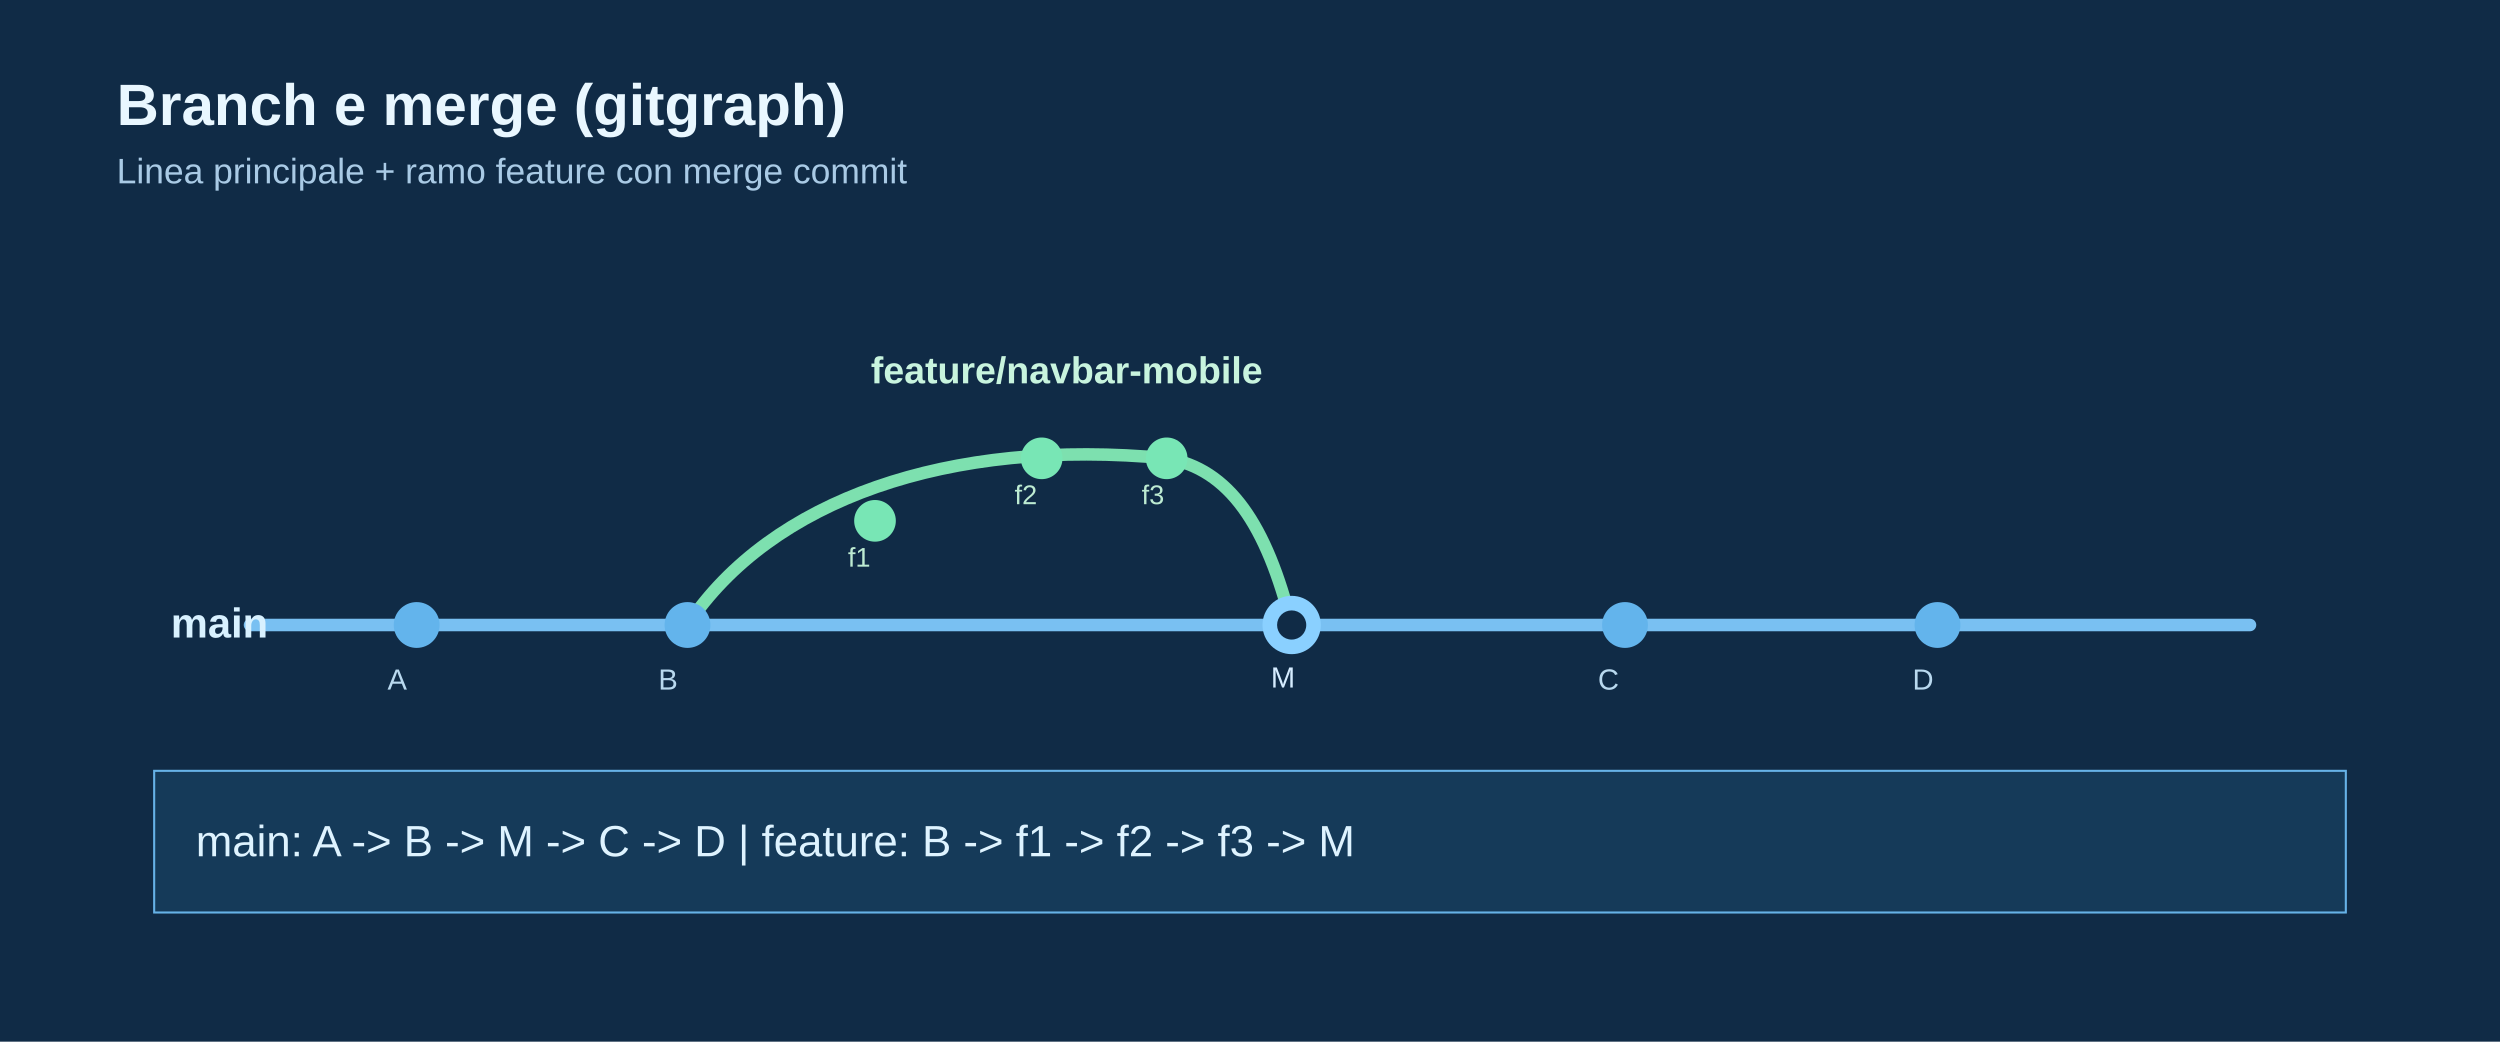
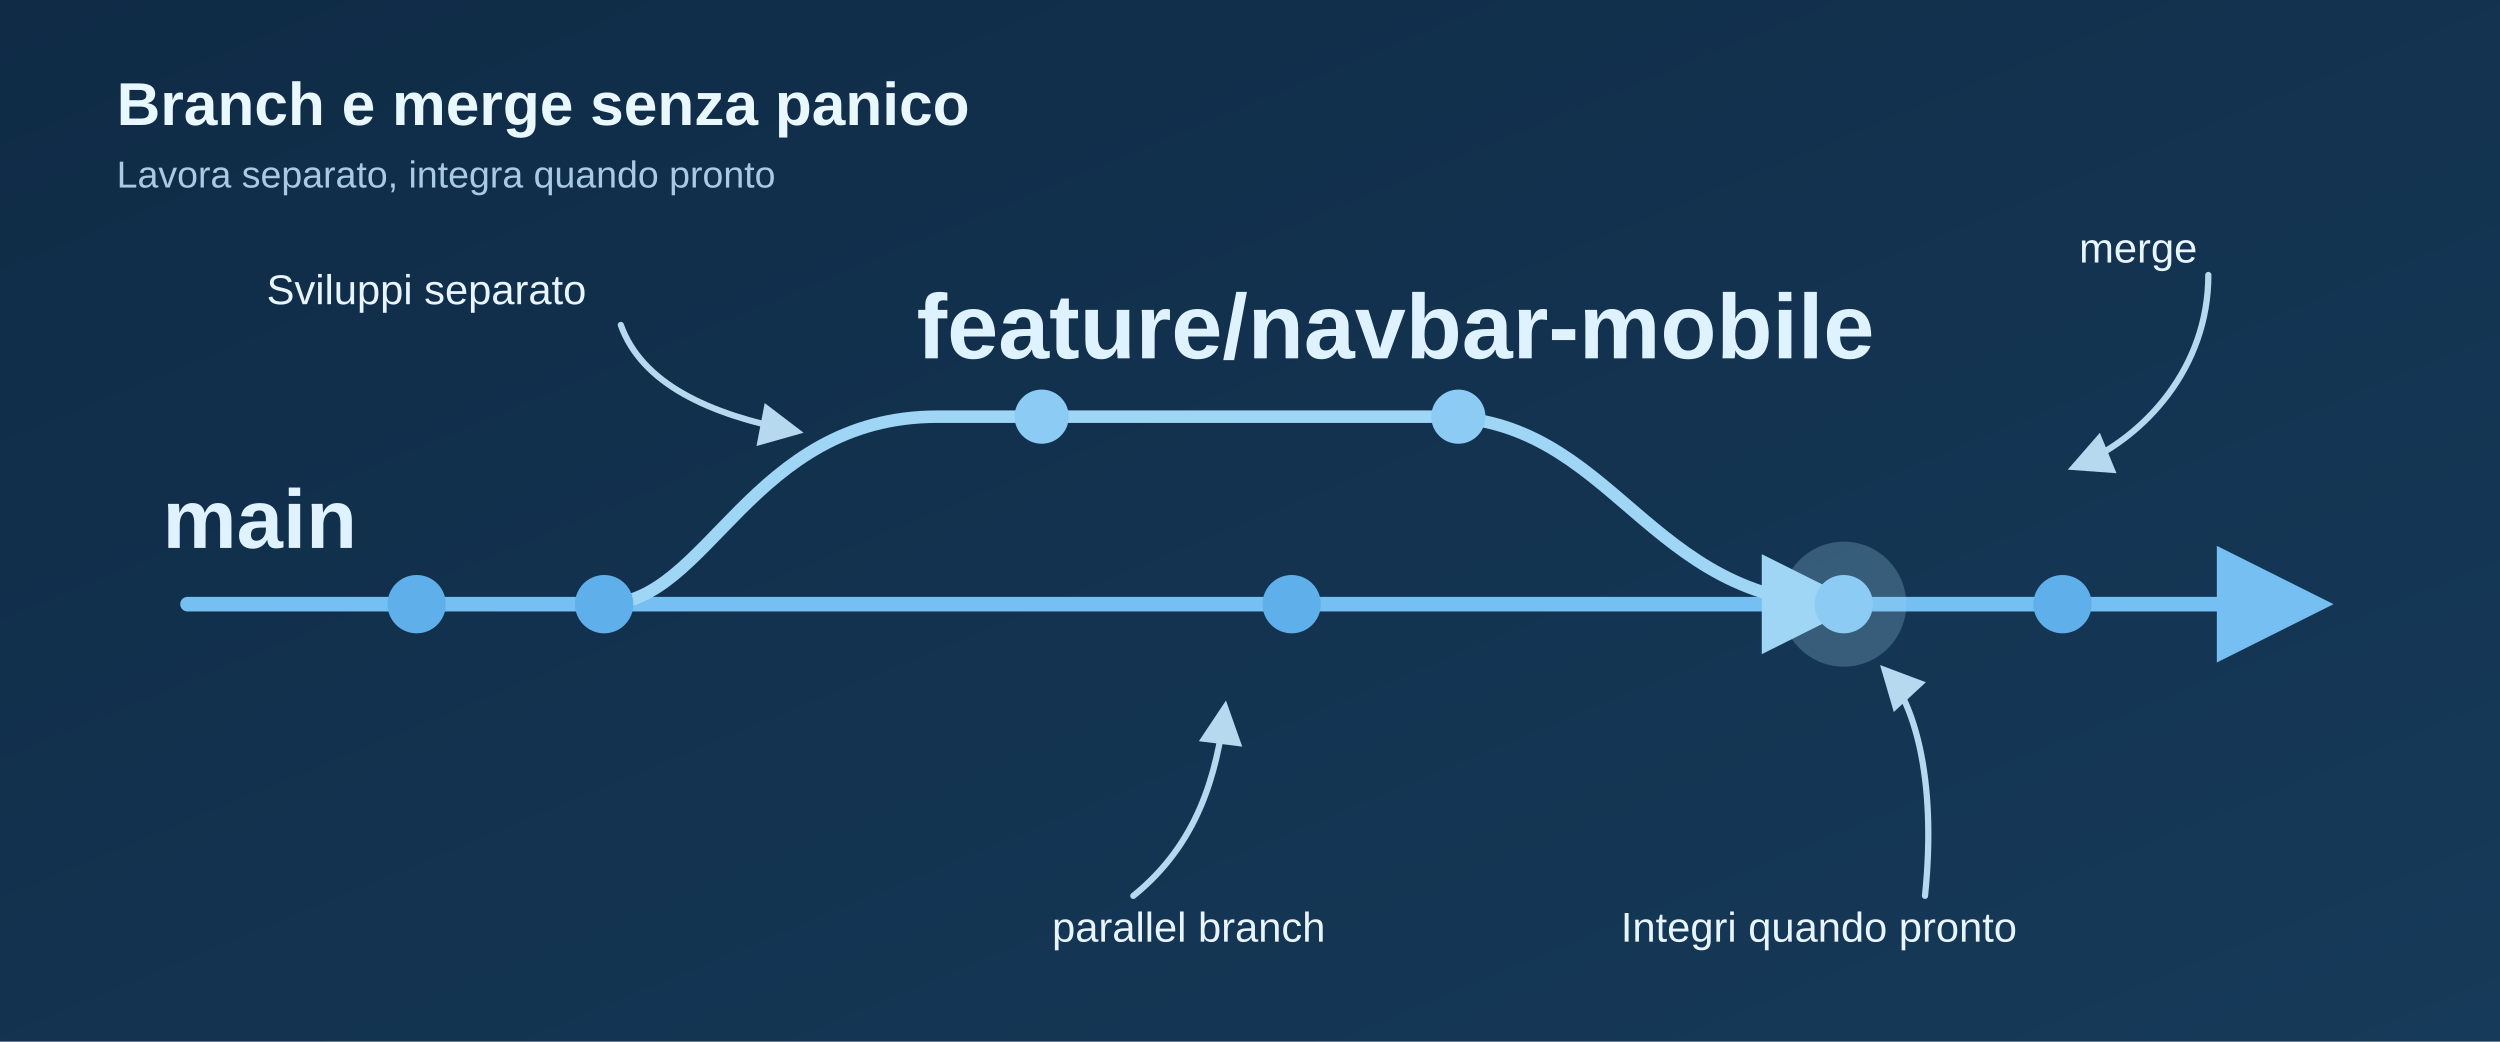
<svg xmlns="http://www.w3.org/2000/svg" width="1200" height="500" viewBox="0 0 1200 500" role="img" aria-labelledby="title desc">
-   <rect width="1200" height="500" fill="#102b46" rx="0" />
-   <text x="56" y="60" fill="#e9f7ff" font-family="Segoe UI, Arial, sans-serif" font-size="28" font-weight="700">Branch e merge (gitgraph)</text>
-   <text x="56" y="88" fill="#a9cae5" font-family="Segoe UI, Arial, sans-serif" font-size="17">Linea principale + ramo feature con merge commit</text>
+   <defs>
+     <linearGradient id="bg" x1="0" y1="0" x2="1" y2="1">
+       <stop offset="0" stop-color="#0f2b46" />
+       <stop offset="1" stop-color="#163a59" />
+     </linearGradient>
+     <marker id="arrow-main" viewBox="0 0 10 10" refX="8.2" refY="5" markerWidth="8" markerHeight="8" orient="auto-start-reverse">
+       <path d="M0 0L10 5L0 10Z" fill="#75bff2" />
+     </marker>
+     <marker id="arrow-feature" viewBox="0 0 10 10" refX="8.2" refY="5" markerWidth="8" markerHeight="8" orient="auto-start-reverse">
+       <path d="M0 0L10 5L0 10Z" fill="#9fd5f5" />
+     </marker>
+     <marker id="arrow-note" viewBox="0 0 10 10" refX="8.2" refY="5" markerWidth="7" markerHeight="7" orient="auto-start-reverse">
+       <path d="M0 0L10 5L0 10Z" fill="#b6d9ef" />
+     </marker>
+   </defs>
+   <rect width="1200" height="500" fill="url(#bg)" rx="0" />
+   <text x="56" y="60" fill="#e9f7ff" font-family="Segoe UI, Arial, sans-serif" font-size="29" font-weight="700">Branch e merge senza panico</text>
+   <text x="56" y="90" fill="#a9cae5" font-family="Segoe UI, Arial, sans-serif" font-size="18">Lavora separato, integra quando pronto</text>
  <g fill="none" stroke-linecap="round" stroke-linejoin="round">
-     <path d="M120 300 H1080" stroke="#79c0f2" stroke-width="6" />
-     <path d="M330 300 C370 240, 455 210, 560 220 C590 225, 608 252, 620 300" stroke="#7de0af" stroke-width="6" />
+     <path d="M90 290 H1110" stroke="#75bff2" stroke-width="7" marker-end="url(#arrow-main)" />
+     <path d="M290 290 C340 290, 360 200, 450 200 H690 C775 200, 790 290, 885 290" stroke="#9fd5f5" stroke-width="6" marker-end="url(#arrow-feature)" />
  </g>
  <g font-family="Segoe UI, Arial, sans-serif">
-     <text x="82" y="306" fill="#d8f1ff" font-size="20" font-weight="700">main</text>
-     <text x="418" y="184" fill="#c8f4de" font-size="18" font-weight="700">feature/navbar-mobile</text>
-     <circle cx="200" cy="300" r="11" fill="#63b4ec" />
-     <circle cx="330" cy="300" r="11" fill="#63b4ec" />
-     <circle cx="780" cy="300" r="11" fill="#63b4ec" />
-     <circle cx="930" cy="300" r="11" fill="#63b4ec" />
-     <circle cx="420" cy="250" r="10" fill="#78e6b5" />
-     <circle cx="500" cy="220" r="10" fill="#78e6b5" />
-     <circle cx="560" cy="220" r="10" fill="#78e6b5" />
-     <circle cx="620" cy="300" r="14" fill="#8ad0ff" />
-     <circle cx="620" cy="300" r="7" fill="#102b46" />
-     <text x="186" y="331" fill="#b9d9ef" font-size="14">A</text>
-     <text x="316" y="331" fill="#b9d9ef" font-size="14">B</text>
-     <text x="407" y="272" fill="#bdebd2" font-size="13">f1</text>
-     <text x="487" y="242" fill="#bdebd2" font-size="13">f2</text>
-     <text x="548" y="242" fill="#bdebd2" font-size="13">f3</text>
-     <text x="610" y="330" fill="#d5ecff" font-size="14">M</text>
-     <text x="767" y="331" fill="#b9d9ef" font-size="14">C</text>
-     <text x="918" y="331" fill="#b9d9ef" font-size="14">D</text>
+     <text x="78" y="263" fill="#dff2ff" font-size="40" font-weight="700">main</text>
+     <text x="440" y="172" fill="#dff2ff" font-size="44" font-weight="700">feature/navbar-mobile</text>
+     <circle cx="200" cy="290" r="14" fill="#5fb0ea" />
+     <circle cx="290" cy="290" r="14" fill="#5fb0ea" />
+     <circle cx="620" cy="290" r="14" fill="#5fb0ea" />
+     <circle cx="990" cy="290" r="14" fill="#5fb0ea" />
+     <circle cx="500" cy="200" r="13" fill="#8cccf4" />
+     <circle cx="700" cy="200" r="13" fill="#8cccf4" />
  </g>
-   <rect x="74" y="370" width="1052" height="68" rx="0" fill="#153a59" stroke="#66b2e7" />
-   <text x="94" y="411" fill="#def3ff" font-family="Segoe UI, Arial, sans-serif" font-size="21">main: A -&gt; B -&gt; M -&gt; C -&gt; D   |   feature: B -&gt; f1 -&gt; f2 -&gt; f3 -&gt; M</text>
+   <circle cx="885" cy="290" r="30" fill="#9fd5f5" opacity="0.25" />
+   <circle cx="885" cy="290" r="14" fill="#8cccf4" />
+   <g fill="none" stroke="#b6d9ef" stroke-width="3" stroke-linecap="round">
+     <path d="M298 156 C308 184, 340 199, 382 207" marker-end="url(#arrow-note)" />
+     <path d="M1060 132 C1060 176, 1030 210, 996 224" marker-end="url(#arrow-note)" />
+     <path d="M924 430 C930 372, 918 336, 905 322" marker-end="url(#arrow-note)" />
+     <path d="M544 430 C575 405, 584 372, 588 340" marker-end="url(#arrow-note)" />
+   </g>
+   <g fill="#e8f5ff" font-family="Segoe UI, Arial, sans-serif">
+     <text x="128" y="146" font-size="20">Sviluppi separato</text>
+     <text x="998" y="126" font-size="20">merge</text>
+     <text x="778" y="452" font-size="20">Integri quando pronto</text>
+     <text x="505" y="452" font-size="20">parallel branch</text>
+   </g>
</svg>
